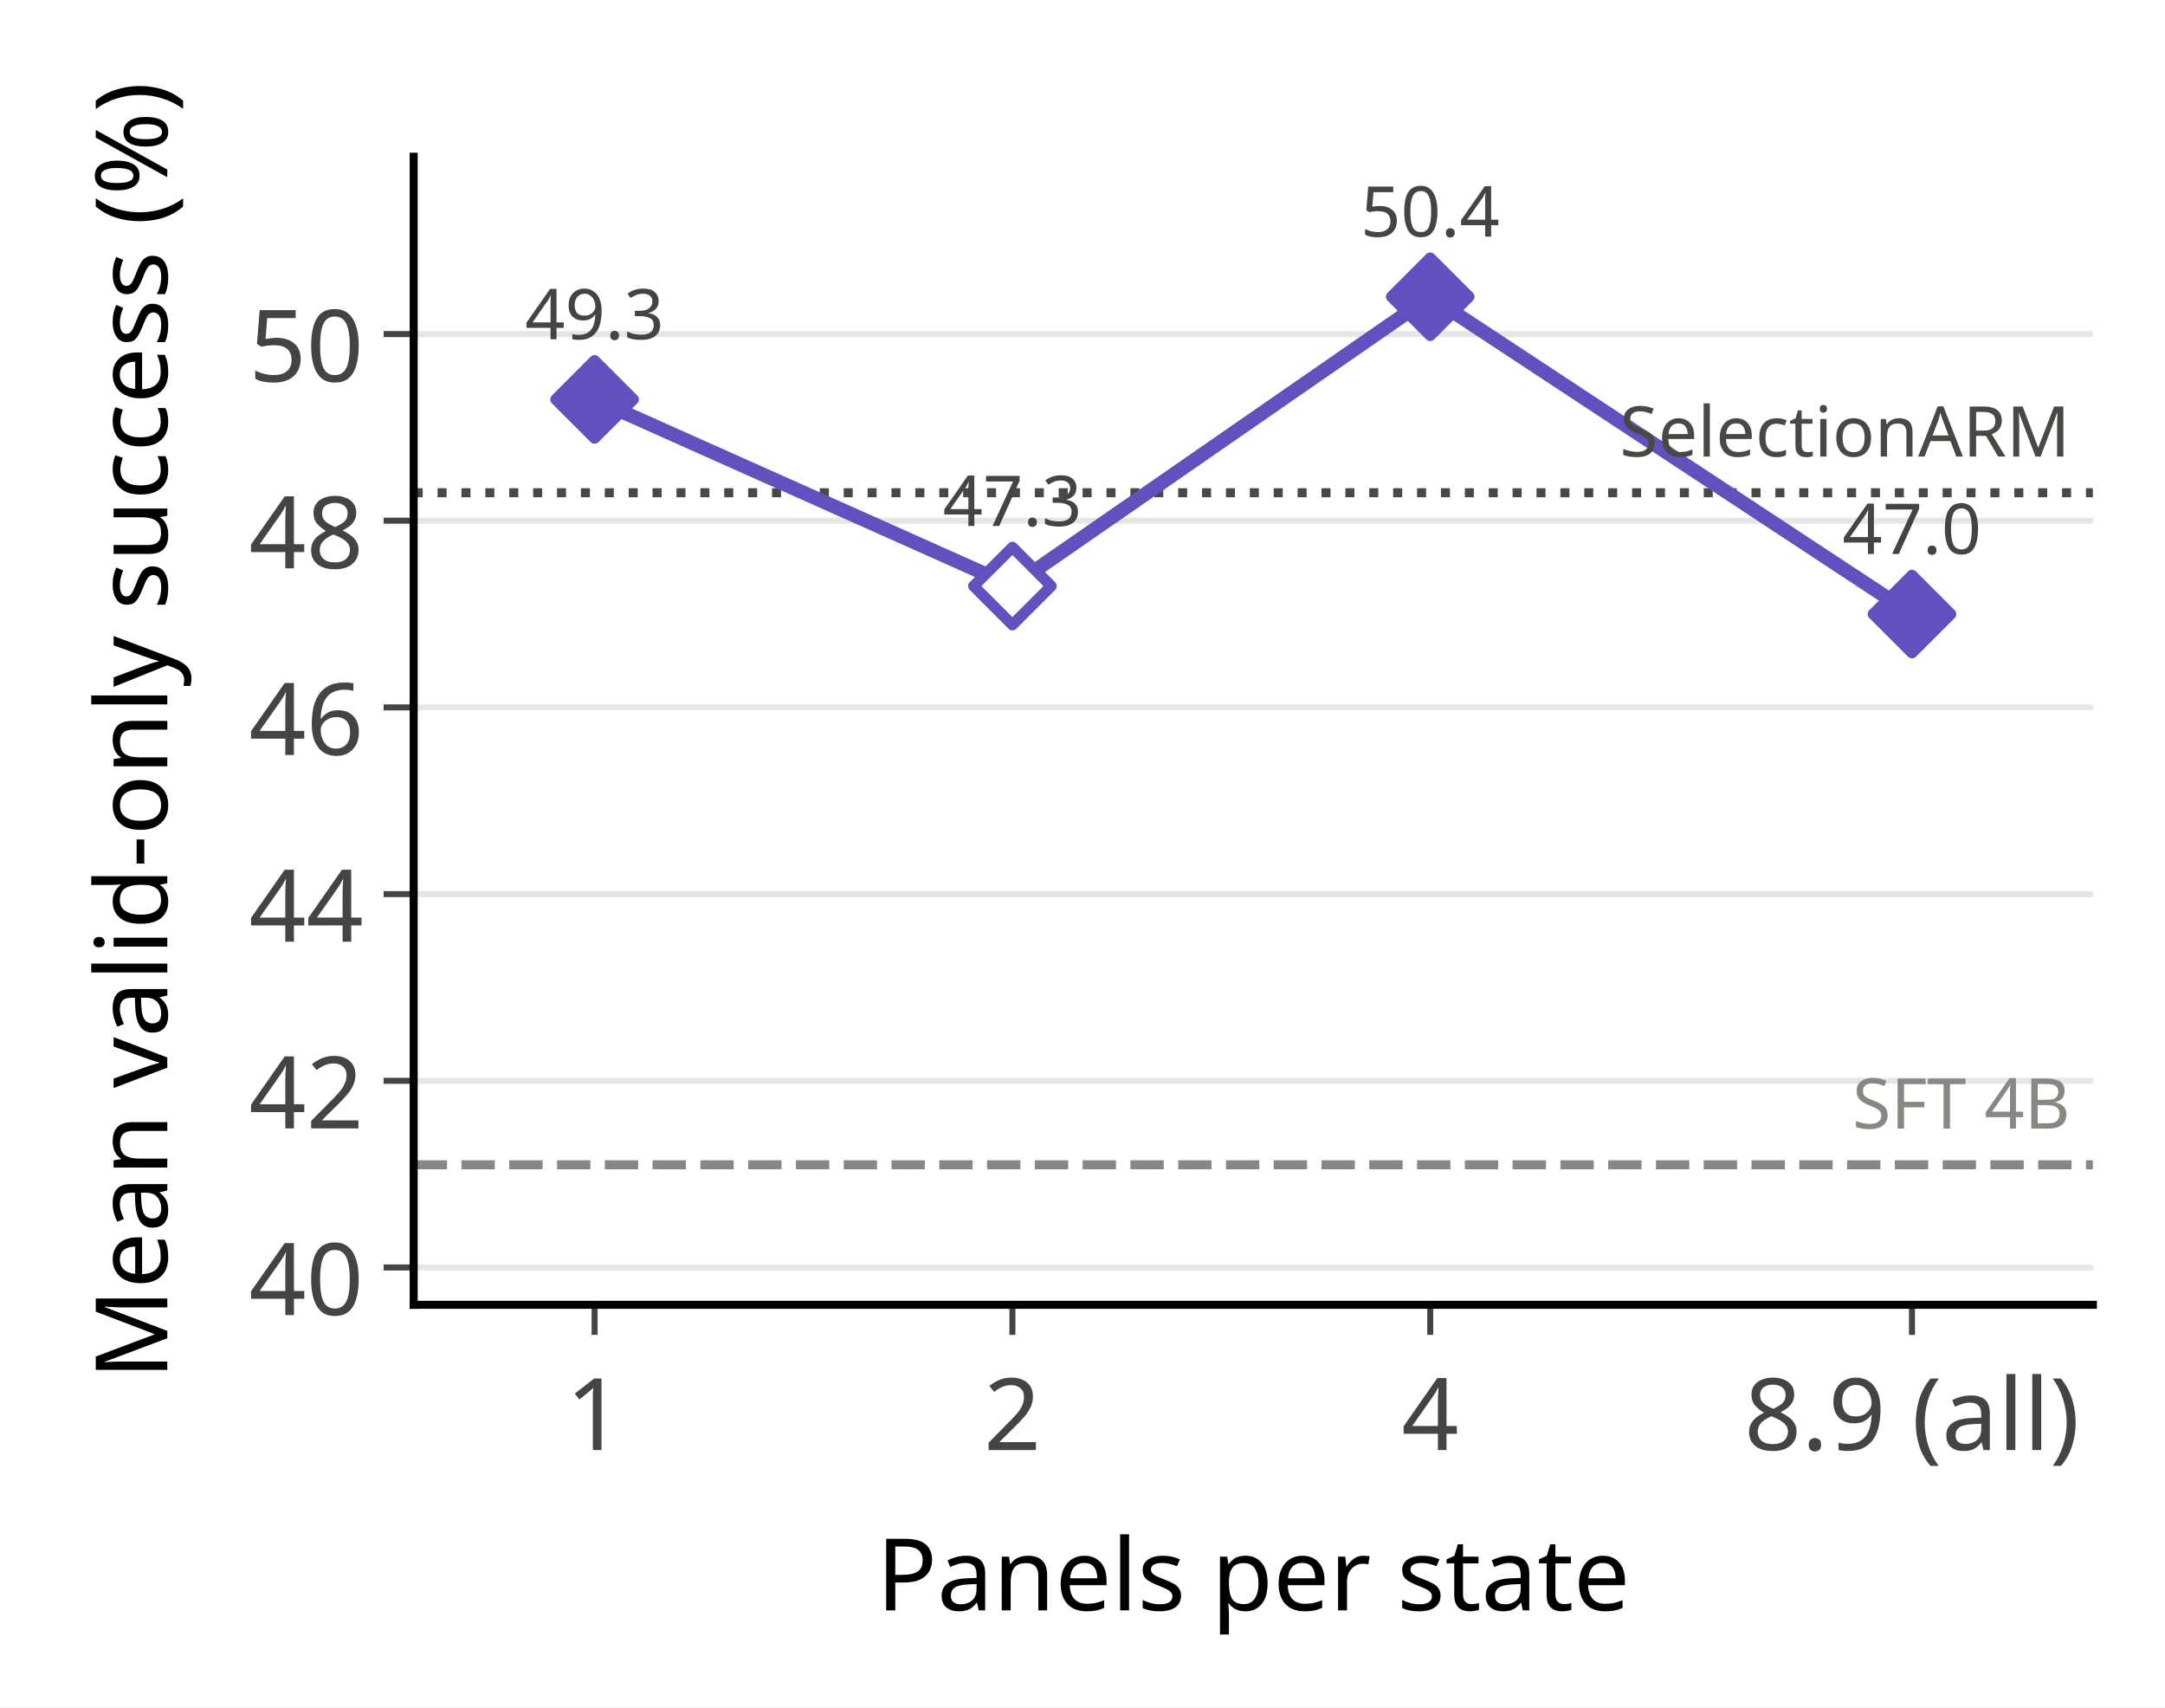
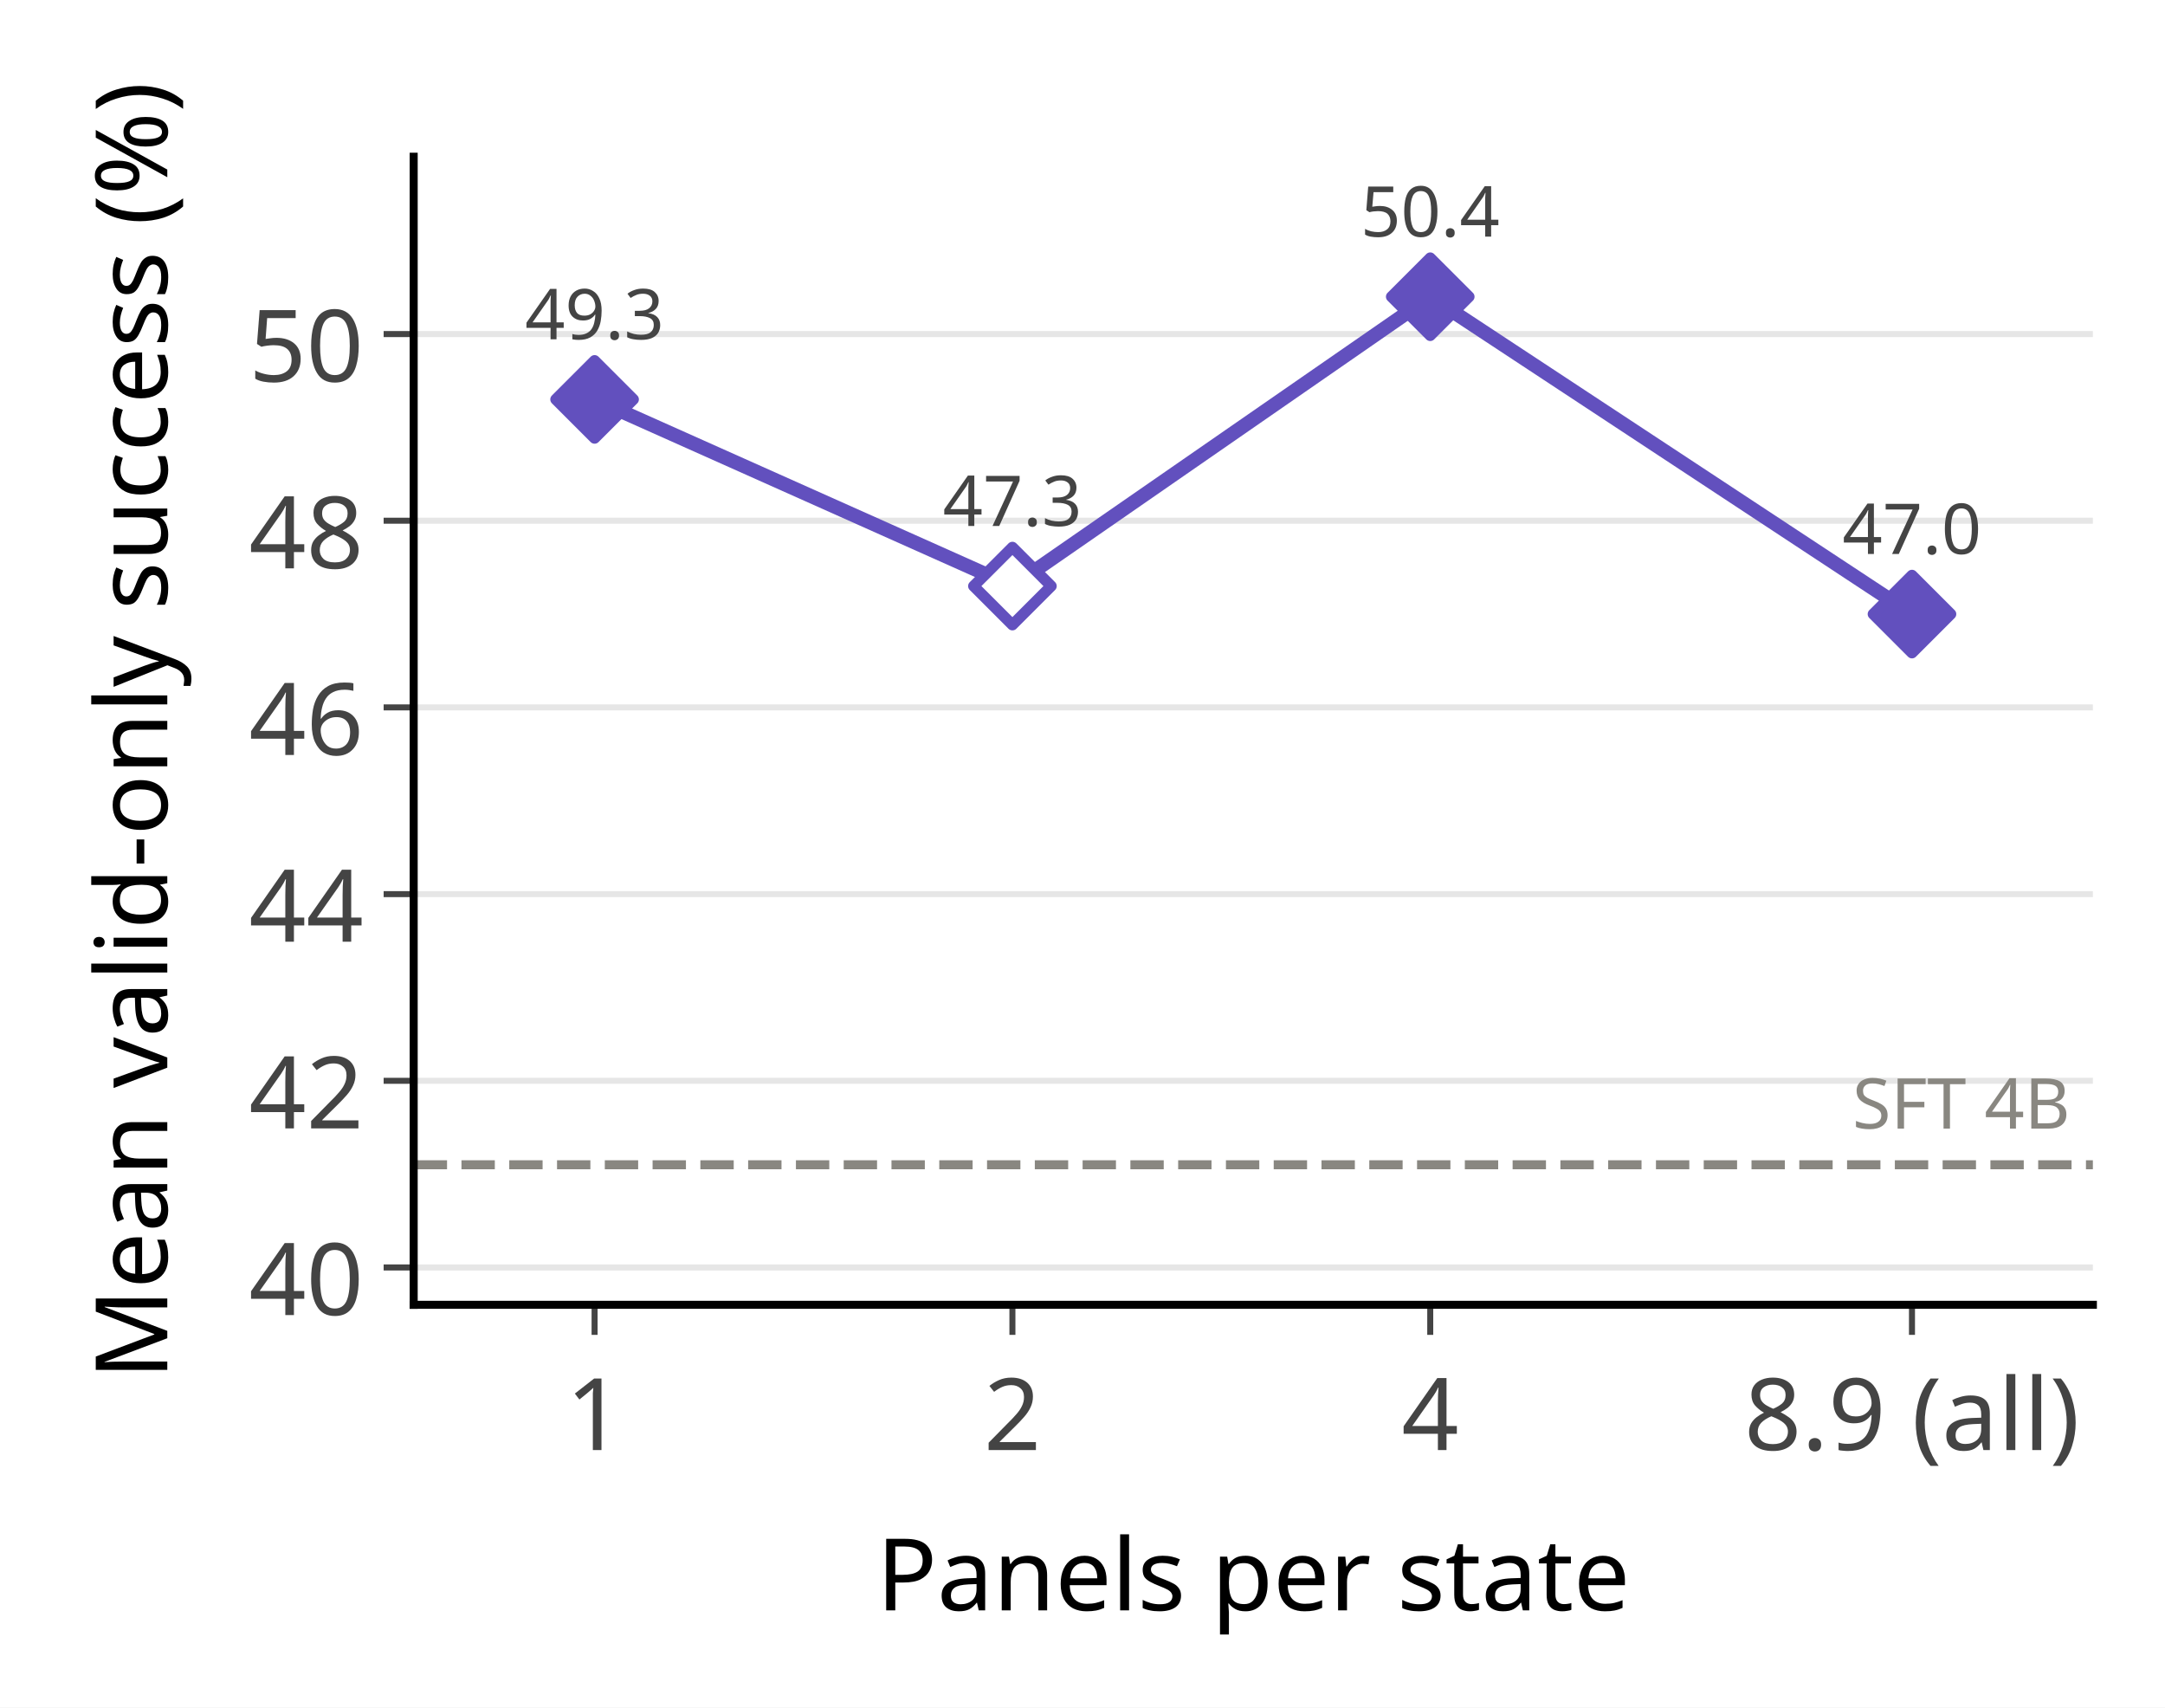
<svg xmlns="http://www.w3.org/2000/svg" xmlns:xlink="http://www.w3.org/1999/xlink" width="216.14pt" height="170.444pt" viewBox="0 0 216.14 170.444" version="1.1">
  <defs>
    <style type="text/css">*{stroke-linejoin: round; stroke-linecap: butt}</style>
  </defs>
  <g id="figure_1">
    <g id="patch_1">
      <path d="M 0 170.444  L 216.14 170.444  L 216.14 0  L 0 0  z " style="fill: #ffffff" />
    </g>
    <g id="axes_1">
      <g id="patch_2">
        <path d="M 41.3 130.244  L 208.94 130.244  L 208.94 15.644  L 41.3 15.644  z " style="fill: #ffffff" />
      </g>
      <g id="line2d_1">
-         <path d="M 41.3 116.268  L 208.94 116.268  " clip-path="url(#p12746583bf)" style="fill: none; stroke-dasharray: 3.33,1.44; stroke-dashoffset: 0; stroke: #898781; stroke-width: 0.9" />
-       </g>
-       <g id="line2d_2">
-         <path d="M 41.3 49.185  L 208.94 49.185  " clip-path="url(#p12746583bf)" style="fill: none; stroke-dasharray: 0.9,1.485; stroke-dashoffset: 0; stroke: #4a4844; stroke-width: 0.9" />
+         <path d="M 41.3 116.268  L 208.94 116.268  " clip-path="url(#p9d50956e37)" style="fill: none; stroke-dasharray: 3.33,1.44; stroke-dashoffset: 0; stroke: #898781; stroke-width: 0.9" />
      </g>
      <g id="matplotlib.axis_1">
        <g id="xtick_1">
-           <g id="line2d_3">
+           <g id="line2d_2">
            <defs>
-               <path id="md45764a9e2" d="M 0 0  L 0 3  " style="stroke: #444444; stroke-width: 0.6" />
+               <path id="m2cacc0e38c" d="M 0 0  L 0 3  " style="stroke: #444444; stroke-width: 0.6" />
            </defs>
            <g>
-               <use xlink:href="#md45764a9e2" x="59.36" y="130.244" style="fill: #444444; stroke: #444444; stroke-width: 0.6" />
+               <use xlink:href="#m2cacc0e38c" x="59.36" y="130.244" style="fill: #444444; stroke: #444444; stroke-width: 0.6" />
            </g>
          </g>
          <g id="text_1">
            <text style="font-size: 10px; font-family: 'Albert Sans'; text-anchor: middle; fill: #444444" x="59.36" y="144.744" transform="rotate(-0 59.36002 144.7438)">1</text>
          </g>
        </g>
        <g id="xtick_2">
-           <g id="line2d_4">
-             <g>
-               <use xlink:href="#md45764a9e2" x="101.073" y="130.244" style="fill: #444444; stroke: #444444; stroke-width: 0.6" />
+           <g id="line2d_3">
+             <g>
+               <use xlink:href="#m2cacc0e38c" x="101.073" y="130.244" style="fill: #444444; stroke: #444444; stroke-width: 0.6" />
            </g>
          </g>
          <g id="text_2">
            <text style="font-size: 10px; font-family: 'Albert Sans'; text-anchor: middle; fill: #444444" x="101.073" y="144.744" transform="rotate(-0 101.073 144.7438)">2</text>
          </g>
        </g>
        <g id="xtick_3">
-           <g id="line2d_5">
-             <g>
-               <use xlink:href="#md45764a9e2" x="142.786" y="130.244" style="fill: #444444; stroke: #444444; stroke-width: 0.6" />
+           <g id="line2d_4">
+             <g>
+               <use xlink:href="#m2cacc0e38c" x="142.786" y="130.244" style="fill: #444444; stroke: #444444; stroke-width: 0.6" />
            </g>
          </g>
          <g id="text_3">
            <text style="font-size: 10px; font-family: 'Albert Sans'; text-anchor: middle; fill: #444444" x="142.786" y="144.744" transform="rotate(-0 142.7859 144.7438)">4</text>
          </g>
        </g>
        <g id="xtick_4">
-           <g id="line2d_6">
-             <g>
-               <use xlink:href="#md45764a9e2" x="190.88" y="130.244" style="fill: #444444; stroke: #444444; stroke-width: 0.6" />
+           <g id="line2d_5">
+             <g>
+               <use xlink:href="#m2cacc0e38c" x="190.88" y="130.244" style="fill: #444444; stroke: #444444; stroke-width: 0.6" />
            </g>
          </g>
          <g id="text_4">
            <text style="font-size: 10px; font-family: 'Albert Sans'; text-anchor: middle; fill: #444444" x="190.88" y="144.744" transform="rotate(-0 190.88 144.7438)">8.9 (all)</text>
          </g>
        </g>
        <g id="text_5">
          <text style="font-size: 10px; font-family: 'Albert Sans'; text-anchor: middle" x="125.12" y="160.744" transform="rotate(-0 125.12 160.7438)">Panels per state</text>
        </g>
      </g>
      <g id="matplotlib.axis_2">
        <g id="ytick_1">
+           <g id="line2d_6">
+             <path d="M 41.3 126.517  L 208.94 126.517  " clip-path="url(#p9d50956e37)" style="fill: none; stroke: #e6e6e6; stroke-width: 0.6; stroke-linecap: square" />
+           </g>
          <g id="line2d_7">
-             <path d="M 41.3 126.517  L 208.94 126.517  " clip-path="url(#p12746583bf)" style="fill: none; stroke: #e6e6e6; stroke-width: 0.6; stroke-linecap: square" />
-           </g>
-           <g id="line2d_8">
            <defs>
-               <path id="mbcd1d56402" d="M 0 0  L -3 0  " style="stroke: #444444; stroke-width: 0.6" />
+               <path id="m6f83029967" d="M 0 0  L -3 0  " style="stroke: #444444; stroke-width: 0.6" />
            </defs>
            <g>
-               <use xlink:href="#mbcd1d56402" x="41.3" y="126.517" style="fill: #444444; stroke: #444444; stroke-width: 0.6" />
+               <use xlink:href="#m6f83029967" x="41.3" y="126.517" style="fill: #444444; stroke: #444444; stroke-width: 0.6" />
            </g>
          </g>
          <g id="text_6">
            <text style="font-size: 10px; font-family: 'Albert Sans'; text-anchor: end; fill: #444444" x="36.3" y="131.267" transform="rotate(-0 36.3 131.2669)">40</text>
          </g>
        </g>
        <g id="ytick_2">
+           <g id="line2d_8">
+             <path d="M 41.3 107.883  L 208.94 107.883  " clip-path="url(#p9d50956e37)" style="fill: none; stroke: #e6e6e6; stroke-width: 0.6; stroke-linecap: square" />
+           </g>
          <g id="line2d_9">
-             <path d="M 41.3 107.883  L 208.94 107.883  " clip-path="url(#p12746583bf)" style="fill: none; stroke: #e6e6e6; stroke-width: 0.6; stroke-linecap: square" />
-           </g>
-           <g id="line2d_10">
-             <g>
-               <use xlink:href="#mbcd1d56402" x="41.3" y="107.883" style="fill: #444444; stroke: #444444; stroke-width: 0.6" />
+             <g>
+               <use xlink:href="#m6f83029967" x="41.3" y="107.883" style="fill: #444444; stroke: #444444; stroke-width: 0.6" />
            </g>
          </g>
          <g id="text_7">
            <text style="font-size: 10px; font-family: 'Albert Sans'; text-anchor: end; fill: #444444" x="36.3" y="112.633" transform="rotate(-0 36.3 112.6328)">42</text>
          </g>
        </g>
        <g id="ytick_3">
+           <g id="line2d_10">
+             <path d="M 41.3 89.249  L 208.94 89.249  " clip-path="url(#p9d50956e37)" style="fill: none; stroke: #e6e6e6; stroke-width: 0.6; stroke-linecap: square" />
+           </g>
          <g id="line2d_11">
-             <path d="M 41.3 89.249  L 208.94 89.249  " clip-path="url(#p12746583bf)" style="fill: none; stroke: #e6e6e6; stroke-width: 0.6; stroke-linecap: square" />
-           </g>
-           <g id="line2d_12">
-             <g>
-               <use xlink:href="#mbcd1d56402" x="41.3" y="89.249" style="fill: #444444; stroke: #444444; stroke-width: 0.6" />
+             <g>
+               <use xlink:href="#m6f83029967" x="41.3" y="89.249" style="fill: #444444; stroke: #444444; stroke-width: 0.6" />
            </g>
          </g>
          <g id="text_8">
            <text style="font-size: 10px; font-family: 'Albert Sans'; text-anchor: end; fill: #444444" x="36.3" y="93.999" transform="rotate(-0 36.3 93.99863)">44</text>
          </g>
        </g>
        <g id="ytick_4">
+           <g id="line2d_12">
+             <path d="M 41.3 70.614  L 208.94 70.614  " clip-path="url(#p9d50956e37)" style="fill: none; stroke: #e6e6e6; stroke-width: 0.6; stroke-linecap: square" />
+           </g>
          <g id="line2d_13">
-             <path d="M 41.3 70.614  L 208.94 70.614  " clip-path="url(#p12746583bf)" style="fill: none; stroke: #e6e6e6; stroke-width: 0.6; stroke-linecap: square" />
-           </g>
-           <g id="line2d_14">
-             <g>
-               <use xlink:href="#mbcd1d56402" x="41.3" y="70.614" style="fill: #444444; stroke: #444444; stroke-width: 0.6" />
+             <g>
+               <use xlink:href="#m6f83029967" x="41.3" y="70.614" style="fill: #444444; stroke: #444444; stroke-width: 0.6" />
            </g>
          </g>
          <g id="text_9">
            <text style="font-size: 10px; font-family: 'Albert Sans'; text-anchor: end; fill: #444444" x="36.3" y="75.364" transform="rotate(-0 36.3 75.36448)">46</text>
          </g>
        </g>
        <g id="ytick_5">
+           <g id="line2d_14">
+             <path d="M 41.3 51.98  L 208.94 51.98  " clip-path="url(#p9d50956e37)" style="fill: none; stroke: #e6e6e6; stroke-width: 0.6; stroke-linecap: square" />
+           </g>
          <g id="line2d_15">
-             <path d="M 41.3 51.98  L 208.94 51.98  " clip-path="url(#p12746583bf)" style="fill: none; stroke: #e6e6e6; stroke-width: 0.6; stroke-linecap: square" />
-           </g>
-           <g id="line2d_16">
-             <g>
-               <use xlink:href="#mbcd1d56402" x="41.3" y="51.98" style="fill: #444444; stroke: #444444; stroke-width: 0.6" />
+             <g>
+               <use xlink:href="#m6f83029967" x="41.3" y="51.98" style="fill: #444444; stroke: #444444; stroke-width: 0.6" />
            </g>
          </g>
          <g id="text_10">
            <text style="font-size: 10px; font-family: 'Albert Sans'; text-anchor: end; fill: #444444" x="36.3" y="56.73" transform="rotate(-0 36.3 56.73033)">48</text>
          </g>
        </g>
        <g id="ytick_6">
+           <g id="line2d_16">
+             <path d="M 41.3 33.346  L 208.94 33.346  " clip-path="url(#p9d50956e37)" style="fill: none; stroke: #e6e6e6; stroke-width: 0.6; stroke-linecap: square" />
+           </g>
          <g id="line2d_17">
-             <path d="M 41.3 33.346  L 208.94 33.346  " clip-path="url(#p12746583bf)" style="fill: none; stroke: #e6e6e6; stroke-width: 0.6; stroke-linecap: square" />
-           </g>
-           <g id="line2d_18">
-             <g>
-               <use xlink:href="#mbcd1d56402" x="41.3" y="33.346" style="fill: #444444; stroke: #444444; stroke-width: 0.6" />
+             <g>
+               <use xlink:href="#m6f83029967" x="41.3" y="33.346" style="fill: #444444; stroke: #444444; stroke-width: 0.6" />
            </g>
          </g>
          <g id="text_11">
            <text style="font-size: 10px; font-family: 'Albert Sans'; text-anchor: end; fill: #444444" x="36.3" y="38.096" transform="rotate(-0 36.3 38.09619)">50</text>
          </g>
        </g>
        <g id="text_12">
          <text style="font-size: 10px; font-family: 'Albert Sans'; text-anchor: middle" x="16.7" y="72.944" transform="rotate(-90 16.7 72.94375)">Mean valid-only success (%)</text>
        </g>
      </g>
-       <g id="line2d_19">
-         <path d="M 59.36 39.868  L 101.073 58.502  L 142.786 29.619  L 190.88 61.297  " clip-path="url(#p12746583bf)" style="fill: none; stroke: #6250be; stroke-width: 1.4; stroke-linecap: square" />
+       <g id="line2d_18">
+         <path d="M 59.36 39.868  L 101.073 58.502  L 142.786 29.619  L 190.88 61.297  " clip-path="url(#p9d50956e37)" style="fill: none; stroke: #6250be; stroke-width: 1.4; stroke-linecap: square" />
      </g>
      <g id="patch_3">
        <path d="M 41.3 130.244  L 41.3 15.644  " style="fill: none; stroke: #000000; stroke-width: 0.8; stroke-linejoin: miter; stroke-linecap: square" />
      </g>
      <g id="patch_4">
        <path d="M 41.3 130.244  L 208.94 130.244  " style="fill: none; stroke: #000000; stroke-width: 0.8; stroke-linejoin: miter; stroke-linecap: square" />
      </g>
      <g id="PathCollection_1">
        <defs>
-           <path id="m5e8bf759cb" d="M -0 3.873  L 3.873 0  L 0 -3.873  L -3.873 -0  z " style="stroke: #6250be; stroke-width: 1.1" />
+           <path id="ma8db2659d6" d="M -0 3.873  L 3.873 0  L 0 -3.873  L -3.873 -0  z " style="stroke: #6250be; stroke-width: 1.1" />
        </defs>
-         <g clip-path="url(#p12746583bf)">
-           <use xlink:href="#m5e8bf759cb" x="59.36" y="39.868" style="fill: #6250be; stroke: #6250be; stroke-width: 1.1" />
+         <g clip-path="url(#p9d50956e37)">
+           <use xlink:href="#ma8db2659d6" x="59.36" y="39.868" style="fill: #6250be; stroke: #6250be; stroke-width: 1.1" />
        </g>
      </g>
      <g id="text_13">
        <text style="font-size: 7px; font-family: 'Albert Sans'; text-anchor: middle; fill: #444444" x="59.36" y="33.868" transform="rotate(-0 59.36002 33.86814)">49.3</text>
      </g>
      <g id="PathCollection_2">
        <defs>
-           <path id="mf5e9676050" d="M -0 3.873  L 3.873 0  L 0 -3.873  L -3.873 -0  z " style="stroke: #6250be; stroke-width: 1.1" />
+           <path id="mebe8490a1f" d="M -0 3.873  L 3.873 0  L 0 -3.873  L -3.873 -0  z " style="stroke: #6250be; stroke-width: 1.1" />
        </defs>
-         <g clip-path="url(#p12746583bf)">
-           <use xlink:href="#mf5e9676050" x="101.073" y="58.502" style="fill: #ffffff; stroke: #6250be; stroke-width: 1.1" />
+         <g clip-path="url(#p9d50956e37)">
+           <use xlink:href="#mebe8490a1f" x="101.073" y="58.502" style="fill: #ffffff; stroke: #6250be; stroke-width: 1.1" />
        </g>
      </g>
      <g id="text_14">
        <text style="font-size: 7px; font-family: 'Albert Sans'; text-anchor: middle; fill: #444444" x="101.073" y="52.502" transform="rotate(-0 101.073 52.50229)">47.3</text>
      </g>
      <g id="PathCollection_3">
-         <g clip-path="url(#p12746583bf)">
-           <use xlink:href="#m5e8bf759cb" x="142.786" y="29.619" style="fill: #6250be; stroke: #6250be; stroke-width: 1.1" />
+         <g clip-path="url(#p9d50956e37)">
+           <use xlink:href="#ma8db2659d6" x="142.786" y="29.619" style="fill: #6250be; stroke: #6250be; stroke-width: 1.1" />
        </g>
      </g>
      <g id="text_15">
        <text style="font-size: 7px; font-family: 'Albert Sans'; text-anchor: middle; fill: #444444" x="142.786" y="23.619" transform="rotate(-0 142.7859 23.61936)">50.4</text>
      </g>
      <g id="PathCollection_4">
-         <g clip-path="url(#p12746583bf)">
-           <use xlink:href="#m5e8bf759cb" x="190.88" y="61.297" style="fill: #6250be; stroke: #6250be; stroke-width: 1.1" />
+         <g clip-path="url(#p9d50956e37)">
+           <use xlink:href="#ma8db2659d6" x="190.88" y="61.297" style="fill: #6250be; stroke: #6250be; stroke-width: 1.1" />
        </g>
      </g>
      <g id="text_16">
        <text style="font-size: 7px; font-family: 'Albert Sans'; text-anchor: middle; fill: #444444" x="190.88" y="55.297" transform="rotate(-0 190.88 55.29741)">47.0</text>
      </g>
      <g id="text_17">
        <text style="font-size: 7px; font-family: 'Albert Sans'; text-anchor: end; fill: #898781" x="206.669" y="112.655" transform="rotate(-0 206.6688 112.6547)">SFT 4B</text>
-       </g>
-       <g id="text_18">
-         <text style="font-size: 7px; font-family: 'Albert Sans'; text-anchor: end; fill: #4a4844" x="206.669" y="45.572" transform="rotate(-0 206.6688 45.5718)">SelectionARM</text>
      </g>
    </g>
  </g>
  <defs>
-     <clipPath id="p12746583bf">
+     <clipPath id="p9d50956e37">
      <rect x="41.3" y="15.644" width="167.64" height="114.6" />
    </clipPath>
  </defs>
</svg>
